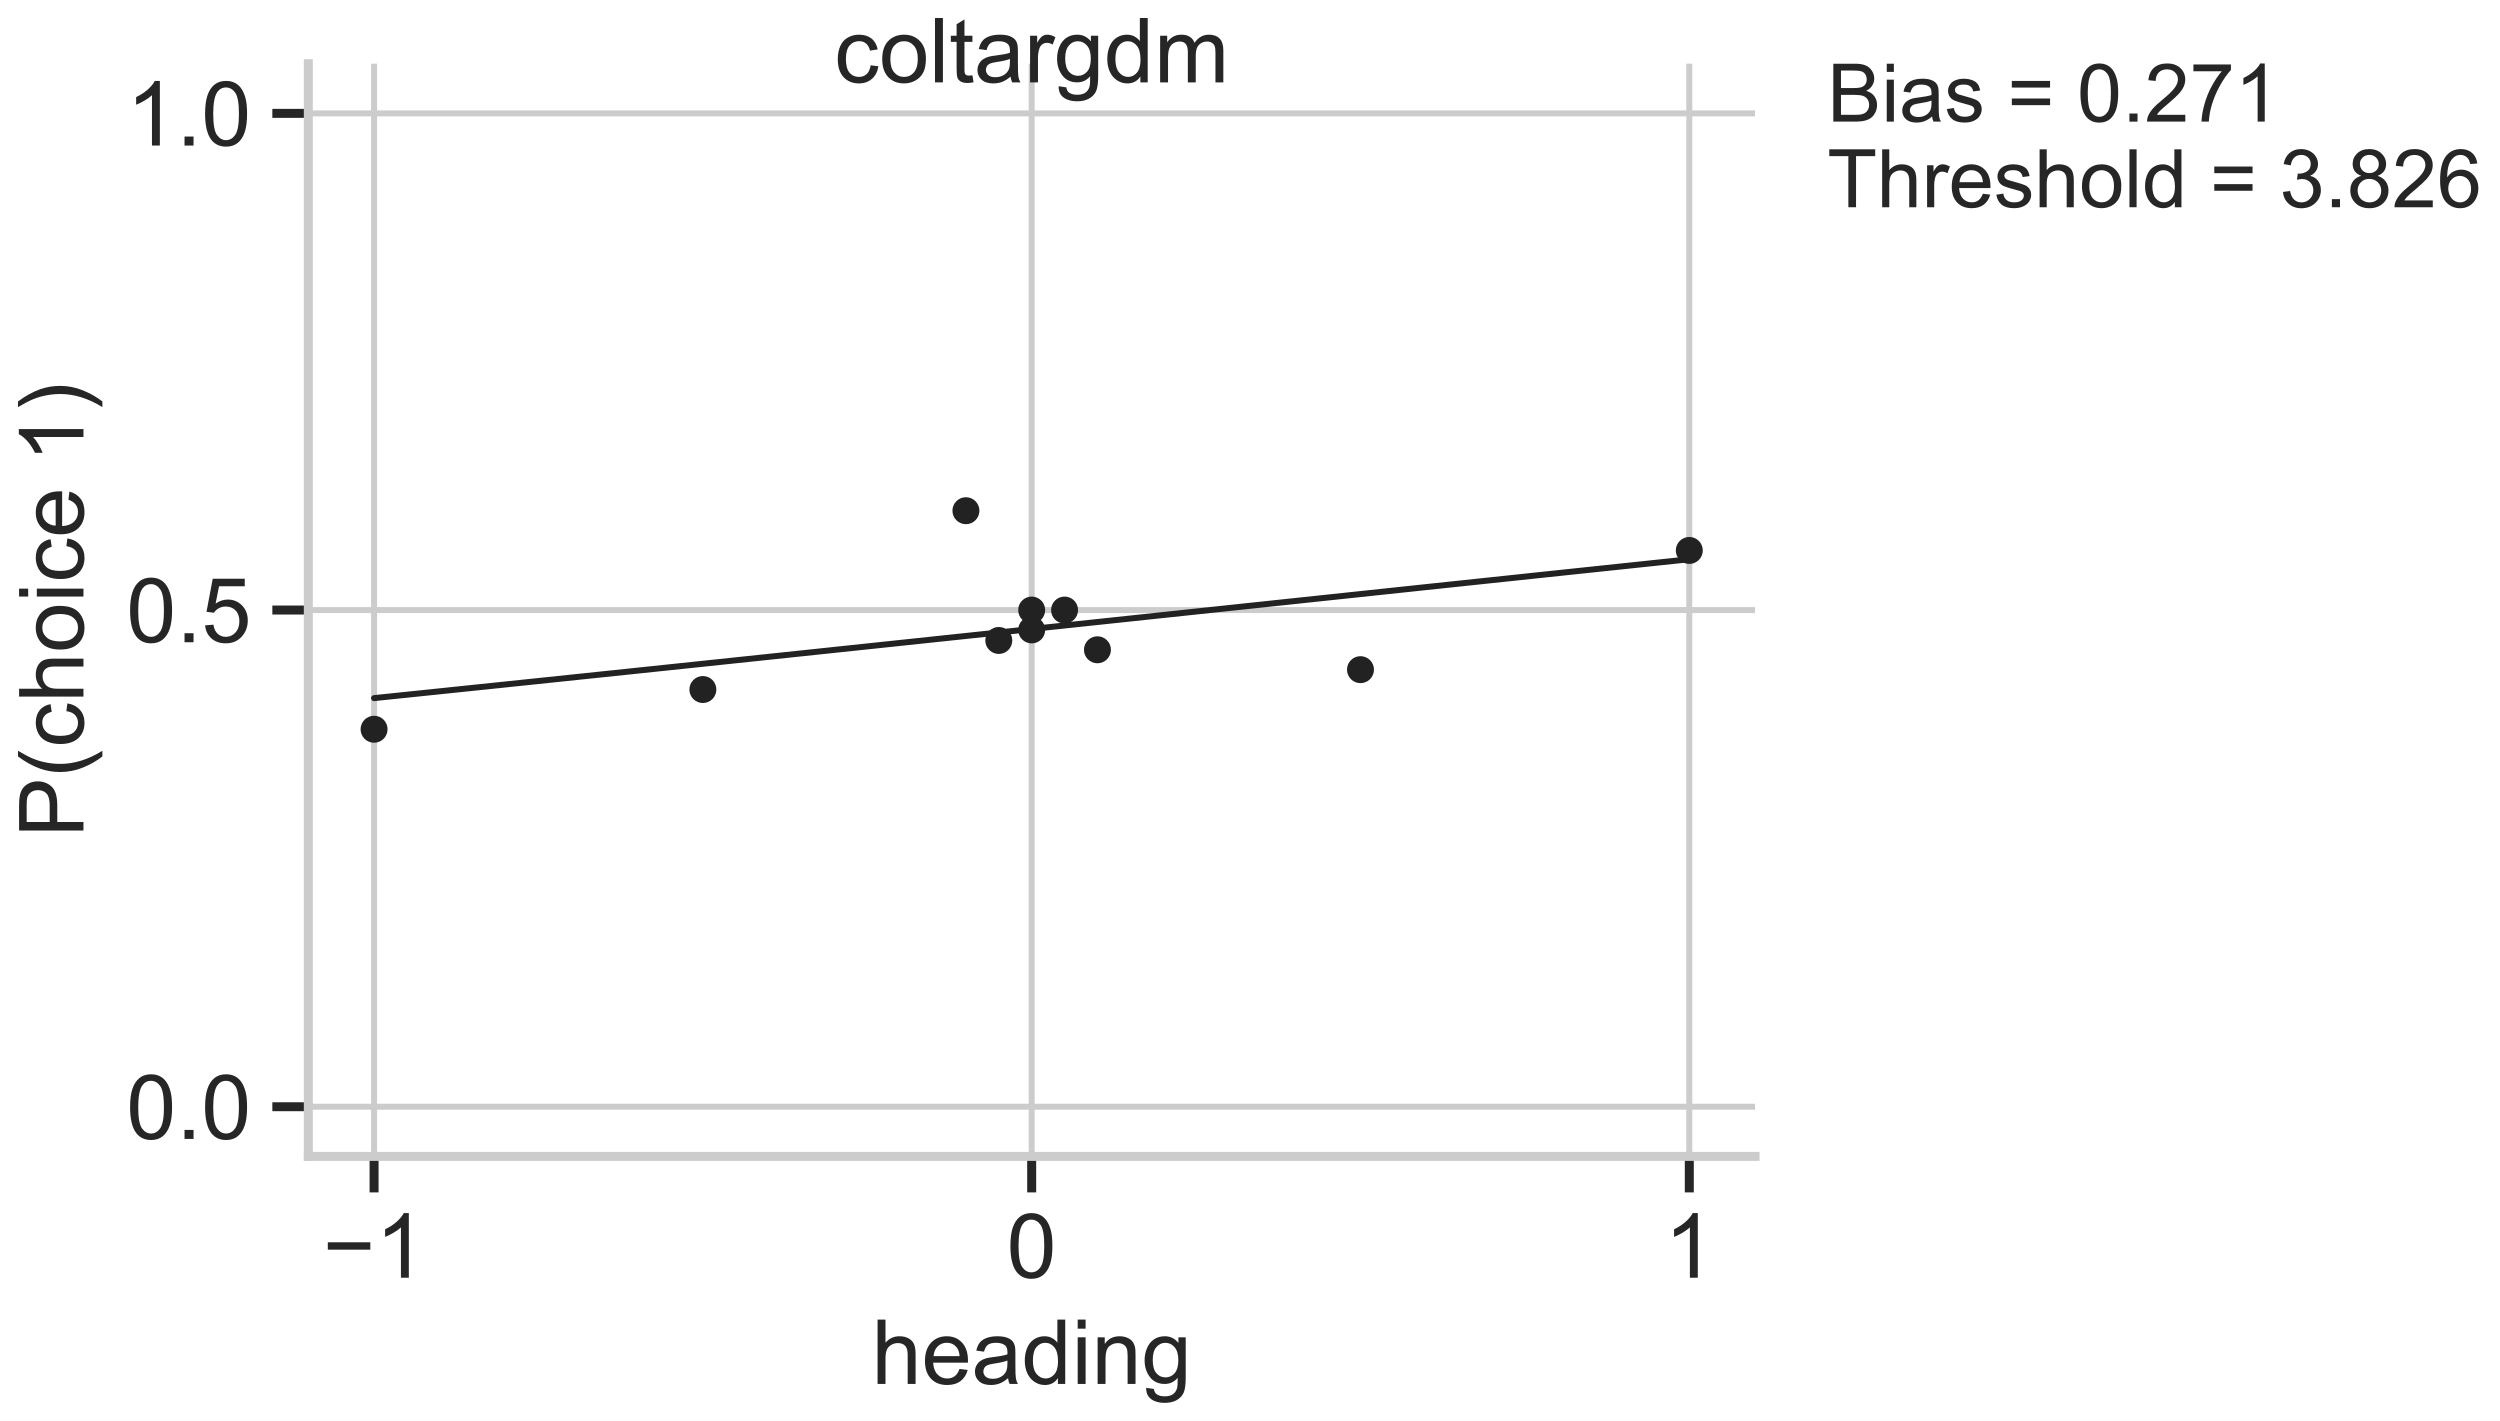
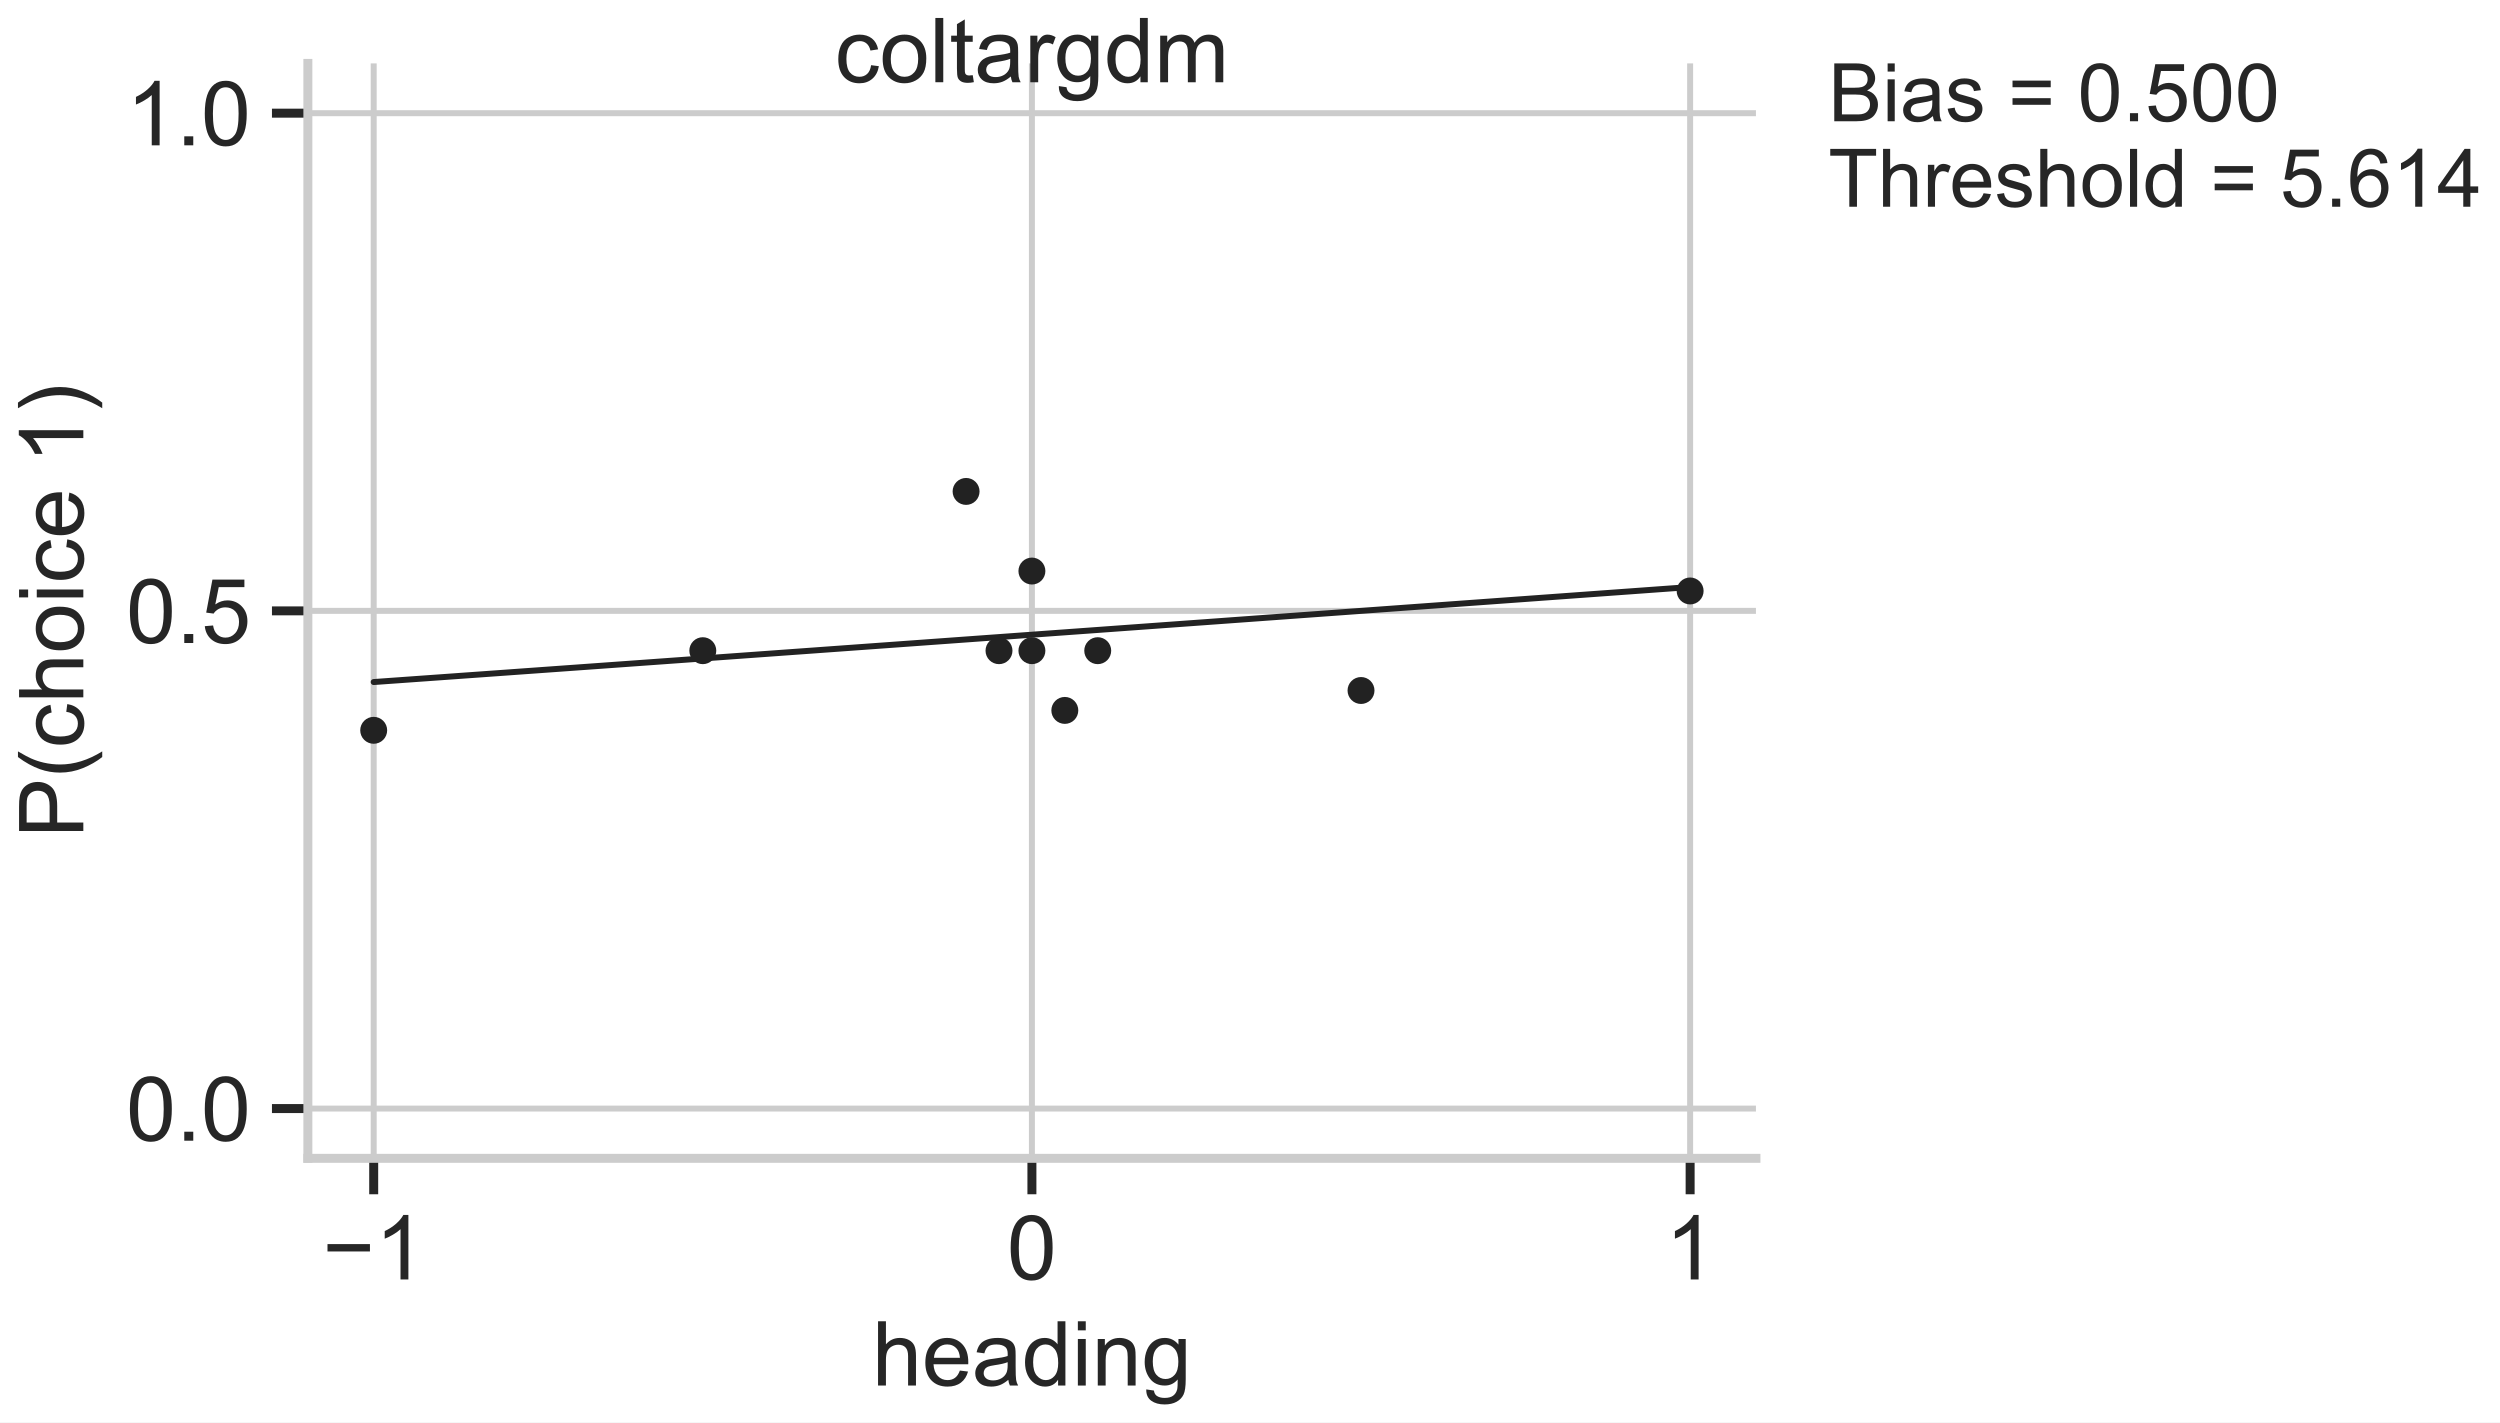
- <svg xmlns="http://www.w3.org/2000/svg" xmlns:xlink="http://www.w3.org/1999/xlink" width="417pt" height="237pt" viewBox="0 0 417 237" version="1.1">
+ <svg xmlns="http://www.w3.org/2000/svg" xmlns:xlink="http://www.w3.org/1999/xlink" width="417.6pt" height="237.6pt" viewBox="0 0 417.6 237.6" version="1.1">
  <defs>
    <style type="text/css">*{stroke-linejoin: round; stroke-linecap: butt}</style>
  </defs>
  <g id="figure_1">
    <g id="patch_1">
-       <path d="M 0 237  L 417 237  L 417 0  L 0 0  z " style="fill: #ffffff" />
+       <path d="M 0 237.6  L 417.6 237.6  L 417.6 0  L 0 0  z " style="fill: #ffffff" />
    </g>
    <g id="axes_1">
      <g id="patch_2">
-         <path d="M 51.427 192.888  L 292.742 192.888  L 292.742 10.625  L 51.427 10.625  L 51.427 192.888  z " style="fill: none" />
+         <path d="M 51.427 193.488  L 293.314 193.488  L 293.314 10.592  L 51.427 10.592  L 51.427 193.488  z " style="fill: none" />
      </g>
      <g id="matplotlib.axis_1">
        <g id="xtick_1">
          <g id="line2d_1">
-             <path d="M 62.396 192.888  L 62.396 10.625  " clip-path="url(#p20f3e0271b)" style="fill: none; stroke: #cccccc; stroke-linecap: round" />
+             <path d="M 62.422 193.488  L 62.422 10.592  " clip-path="url(#p3dbcf2d179)" style="fill: none; stroke: #cccccc; stroke-linecap: round" />
          </g>
          <g id="line2d_2">
            <defs>
-               <path id="m87d5131075" d="M 0 0  L 0 6  " style="stroke: #262626; stroke-width: 1.5" />
-             </defs>
-             <g>
-               <use xlink:href="#m87d5131075" x="62.396" y="192.888" style="fill: #262626; stroke: #262626; stroke-width: 1.5" />
+               <path id="m96522aaa3b" d="M 0 0  L 0 6  " style="stroke: #262626; stroke-width: 1.5" />
+             </defs>
+             <g>
+               <use xlink:href="#m96522aaa3b" x="62.422" y="193.488" style="fill: #262626; stroke: #262626; stroke-width: 1.5" />
            </g>
          </g>
          <g id="text_1">
-             <g style="fill: #262626" transform="translate(53.84452 213.1248) scale(0.15 -0.15)">
+             <g style="fill: #262626" transform="translate(53.87049 213.7248) scale(0.15 -0.15)">
              <defs>
                <path id="ArialMT-2212" d="M 3381 1997  L 356 1997  L 356 2522  L 3381 2522  L 3381 1997  z " transform="scale(0.015625)" />
                <path id="ArialMT-31" d="M 2384 0  L 1822 0  L 1822 3584  Q 1619 3391 1289 3197  Q 959 3003 697 2906  L 697 3450  Q 1169 3672 1522 3987  Q 1875 4303 2022 4600  L 2384 4600  L 2384 0  z " transform="scale(0.015625)" />
              </defs>
              <use xlink:href="#ArialMT-2212" />
              <use xlink:href="#ArialMT-31" x="58.398" />
            </g>
          </g>
        </g>
        <g id="xtick_2">
          <g id="line2d_3">
-             <path d="M 172.085 192.888  L 172.085 10.625  " clip-path="url(#p20f3e0271b)" style="fill: none; stroke: #cccccc; stroke-linecap: round" />
+             <path d="M 172.37 193.488  L 172.37 10.592  " clip-path="url(#p3dbcf2d179)" style="fill: none; stroke: #cccccc; stroke-linecap: round" />
          </g>
          <g id="line2d_4">
            <g>
-               <use xlink:href="#m87d5131075" x="172.085" y="192.888" style="fill: #262626; stroke: #262626; stroke-width: 1.5" />
+               <use xlink:href="#m96522aaa3b" x="172.37" y="193.488" style="fill: #262626; stroke: #262626; stroke-width: 1.5" />
            </g>
          </g>
          <g id="text_2">
-             <g style="fill: #262626" transform="translate(167.9139 213.1248) scale(0.15 -0.15)">
+             <g style="fill: #262626" transform="translate(168.1996 213.7248) scale(0.15 -0.15)">
              <defs>
                <path id="ArialMT-30" d="M 266 2259  Q 266 3072 433 3567  Q 600 4063 929 4331  Q 1259 4600 1759 4600  Q 2128 4600 2406 4451  Q 2684 4303 2865 4023  Q 3047 3744 3150 3342  Q 3253 2941 3253 2259  Q 3253 1453 3087 958  Q 2922 463 2592 192  Q 2263 -78 1759 -78  Q 1097 -78 719 397  Q 266 969 266 2259  z M 844 2259  Q 844 1131 1108 757  Q 1372 384 1759 384  Q 2147 384 2411 759  Q 2675 1134 2675 2259  Q 2675 3391 2411 3762  Q 2147 4134 1753 4134  Q 1366 4134 1134 3806  Q 844 3388 844 2259  z " transform="scale(0.015625)" />
              </defs>
              <use xlink:href="#ArialMT-30" />
            </g>
          </g>
        </g>
        <g id="xtick_3">
          <g id="line2d_5">
-             <path d="M 281.774 192.888  L 281.774 10.625  " clip-path="url(#p20f3e0271b)" style="fill: none; stroke: #cccccc; stroke-linecap: round" />
+             <path d="M 282.319 193.488  L 282.319 10.592  " clip-path="url(#p3dbcf2d179)" style="fill: none; stroke: #cccccc; stroke-linecap: round" />
          </g>
          <g id="line2d_6">
            <g>
-               <use xlink:href="#m87d5131075" x="281.774" y="192.888" style="fill: #262626; stroke: #262626; stroke-width: 1.5" />
+               <use xlink:href="#m96522aaa3b" x="282.319" y="193.488" style="fill: #262626; stroke: #262626; stroke-width: 1.5" />
            </g>
          </g>
          <g id="text_3">
-             <g style="fill: #262626" transform="translate(277.6028 213.1248) scale(0.15 -0.15)">
+             <g style="fill: #262626" transform="translate(278.1482 213.7248) scale(0.15 -0.15)">
              <use xlink:href="#ArialMT-31" />
            </g>
          </g>
        </g>
        <g id="text_4">
-           <g style="fill: #262626" transform="translate(145.394 230.8427) scale(0.15 -0.15)">
+           <g style="fill: #262626" transform="translate(145.6797 231.4427) scale(0.15 -0.15)">
            <defs>
              <path id="ArialMT-68" d="M 422 0  L 422 4581  L 984 4581  L 984 2938  Q 1378 3394 1978 3394  Q 2347 3394 2619 3248  Q 2891 3103 3008 2847  Q 3125 2591 3125 2103  L 3125 0  L 2563 0  L 2563 2103  Q 2563 2525 2380 2717  Q 2197 2909 1863 2909  Q 1613 2909 1392 2779  Q 1172 2650 1078 2428  Q 984 2206 984 1816  L 984 0  L 422 0  z " transform="scale(0.015625)" />
              <path id="ArialMT-65" d="M 2694 1069  L 3275 997  Q 3138 488 2766 206  Q 2394 -75 1816 -75  Q 1088 -75 661 373  Q 234 822 234 1631  Q 234 2469 665 2931  Q 1097 3394 1784 3394  Q 2450 3394 2872 2941  Q 3294 2488 3294 1666  Q 3294 1616 3291 1516  L 816 1516  Q 847 969 1125 678  Q 1403 388 1819 388  Q 2128 388 2347 550  Q 2566 713 2694 1069  z M 847 1978  L 2700 1978  Q 2663 2397 2488 2606  Q 2219 2931 1791 2931  Q 1403 2931 1139 2672  Q 875 2413 847 1978  z " transform="scale(0.015625)" />
              <path id="ArialMT-61" d="M 2588 409  Q 2275 144 1986 34  Q 1697 -75 1366 -75  Q 819 -75 525 192  Q 231 459 231 875  Q 231 1119 342 1320  Q 453 1522 633 1644  Q 813 1766 1038 1828  Q 1203 1872 1538 1913  Q 2219 1994 2541 2106  Q 2544 2222 2544 2253  Q 2544 2597 2384 2738  Q 2169 2928 1744 2928  Q 1347 2928 1158 2789  Q 969 2650 878 2297  L 328 2372  Q 403 2725 575 2942  Q 747 3159 1072 3276  Q 1397 3394 1825 3394  Q 2250 3394 2515 3294  Q 2781 3194 2906 3042  Q 3031 2891 3081 2659  Q 3109 2516 3109 2141  L 3109 1391  Q 3109 606 3145 398  Q 3181 191 3288 0  L 2700 0  Q 2613 175 2588 409  z M 2541 1666  Q 2234 1541 1622 1453  Q 1275 1403 1131 1340  Q 988 1278 909 1158  Q 831 1038 831 891  Q 831 666 1001 516  Q 1172 366 1500 366  Q 1825 366 2078 508  Q 2331 650 2450 897  Q 2541 1088 2541 1459  L 2541 1666  z " transform="scale(0.015625)" />
              <path id="ArialMT-64" d="M 2575 0  L 2575 419  Q 2259 -75 1647 -75  Q 1250 -75 917 144  Q 584 363 401 755  Q 219 1147 219 1656  Q 219 2153 384 2558  Q 550 2963 881 3178  Q 1213 3394 1622 3394  Q 1922 3394 2156 3267  Q 2391 3141 2538 2938  L 2538 4581  L 3097 4581  L 3097 0  L 2575 0  z M 797 1656  Q 797 1019 1065 703  Q 1334 388 1700 388  Q 2069 388 2326 689  Q 2584 991 2584 1609  Q 2584 2291 2321 2609  Q 2059 2928 1675 2928  Q 1300 2928 1048 2622  Q 797 2316 797 1656  z " transform="scale(0.015625)" />
              <path id="ArialMT-69" d="M 425 3934  L 425 4581  L 988 4581  L 988 3934  L 425 3934  z M 425 0  L 425 3319  L 988 3319  L 988 0  L 425 0  z " transform="scale(0.015625)" />
              <path id="ArialMT-6e" d="M 422 0  L 422 3319  L 928 3319  L 928 2847  Q 1294 3394 1984 3394  Q 2284 3394 2536 3286  Q 2788 3178 2913 3003  Q 3038 2828 3088 2588  Q 3119 2431 3119 2041  L 3119 0  L 2556 0  L 2556 2019  Q 2556 2363 2490 2533  Q 2425 2703 2258 2804  Q 2091 2906 1866 2906  Q 1506 2906 1245 2678  Q 984 2450 984 1813  L 984 0  L 422 0  z " transform="scale(0.015625)" />
              <path id="ArialMT-67" d="M 319 -275  L 866 -356  Q 900 -609 1056 -725  Q 1266 -881 1628 -881  Q 2019 -881 2231 -725  Q 2444 -569 2519 -288  Q 2563 -116 2559 434  Q 2191 0 1641 0  Q 956 0 581 494  Q 206 988 206 1678  Q 206 2153 378 2554  Q 550 2956 876 3175  Q 1203 3394 1644 3394  Q 2231 3394 2613 2919  L 2613 3319  L 3131 3319  L 3131 450  Q 3131 -325 2973 -648  Q 2816 -972 2473 -1159  Q 2131 -1347 1631 -1347  Q 1038 -1347 672 -1080  Q 306 -813 319 -275  z M 784 1719  Q 784 1066 1043 766  Q 1303 466 1694 466  Q 2081 466 2343 764  Q 2606 1063 2606 1700  Q 2606 2309 2336 2618  Q 2066 2928 1684 2928  Q 1309 2928 1046 2623  Q 784 2319 784 1719  z " transform="scale(0.015625)" />
            </defs>
            <use xlink:href="#ArialMT-68" />
            <use xlink:href="#ArialMT-65" x="55.615" />
            <use xlink:href="#ArialMT-61" x="111.23" />
            <use xlink:href="#ArialMT-64" x="166.846" />
            <use xlink:href="#ArialMT-69" x="222.461" />
            <use xlink:href="#ArialMT-6e" x="244.678" />
            <use xlink:href="#ArialMT-67" x="300.293" />
          </g>
        </g>
      </g>
      <g id="matplotlib.axis_2">
        <g id="ytick_1">
          <g id="line2d_7">
-             <path d="M 51.427 184.603  L 292.742 184.603  " clip-path="url(#p20f3e0271b)" style="fill: none; stroke: #cccccc; stroke-linecap: round" />
+             <path d="M 51.427 185.175  L 293.314 185.175  " clip-path="url(#p3dbcf2d179)" style="fill: none; stroke: #cccccc; stroke-linecap: round" />
          </g>
          <g id="line2d_8">
            <defs>
-               <path id="m998166e30d" d="M 0 0  L -6 0  " style="stroke: #262626; stroke-width: 1.5" />
-             </defs>
-             <g>
-               <use xlink:href="#m998166e30d" x="51.427" y="184.603" style="fill: #262626; stroke: #262626; stroke-width: 1.5" />
+               <path id="m0ba47a582e" d="M 0 0  L -6 0  " style="stroke: #262626; stroke-width: 1.5" />
+             </defs>
+             <g>
+               <use xlink:href="#m0ba47a582e" x="51.427" y="185.175" style="fill: #262626; stroke: #262626; stroke-width: 1.5" />
            </g>
          </g>
          <g id="text_5">
-             <g style="fill: #262626" transform="translate(21.0768 189.9717) scale(0.15 -0.15)">
+             <g style="fill: #262626" transform="translate(21.0768 190.5429) scale(0.15 -0.15)">
              <defs>
                <path id="ArialMT-2e" d="M 581 0  L 581 641  L 1222 641  L 1222 0  L 581 0  z " transform="scale(0.015625)" />
              </defs>
              <use xlink:href="#ArialMT-30" />
              <use xlink:href="#ArialMT-2e" x="55.615" />
              <use xlink:href="#ArialMT-30" x="83.398" />
            </g>
          </g>
        </g>
        <g id="ytick_2">
          <g id="line2d_9">
-             <path d="M 51.427 101.757  L 292.742 101.757  " clip-path="url(#p20f3e0271b)" style="fill: none; stroke: #cccccc; stroke-linecap: round" />
+             <path d="M 51.427 102.04  L 293.314 102.04  " clip-path="url(#p3dbcf2d179)" style="fill: none; stroke: #cccccc; stroke-linecap: round" />
          </g>
          <g id="line2d_10">
            <g>
-               <use xlink:href="#m998166e30d" x="51.427" y="101.757" style="fill: #262626; stroke: #262626; stroke-width: 1.5" />
+               <use xlink:href="#m0ba47a582e" x="51.427" y="102.04" style="fill: #262626; stroke: #262626; stroke-width: 1.5" />
            </g>
          </g>
          <g id="text_6">
-             <g style="fill: #262626" transform="translate(21.0768 107.1251) scale(0.15 -0.15)">
+             <g style="fill: #262626" transform="translate(21.0768 107.4082) scale(0.15 -0.15)">
              <defs>
                <path id="ArialMT-35" d="M 266 1200  L 856 1250  Q 922 819 1161 601  Q 1400 384 1738 384  Q 2144 384 2425 690  Q 2706 997 2706 1503  Q 2706 1984 2436 2262  Q 2166 2541 1728 2541  Q 1456 2541 1237 2417  Q 1019 2294 894 2097  L 366 2166  L 809 4519  L 3088 4519  L 3088 3981  L 1259 3981  L 1013 2750  Q 1425 3038 1878 3038  Q 2478 3038 2890 2622  Q 3303 2206 3303 1553  Q 3303 931 2941 478  Q 2500 -78 1738 -78  Q 1113 -78 717 272  Q 322 622 266 1200  z " transform="scale(0.015625)" />
              </defs>
              <use xlink:href="#ArialMT-30" />
              <use xlink:href="#ArialMT-2e" x="55.615" />
              <use xlink:href="#ArialMT-35" x="83.398" />
            </g>
          </g>
        </g>
        <g id="ytick_3">
          <g id="line2d_11">
-             <path d="M 51.427 18.91  L 292.742 18.91  " clip-path="url(#p20f3e0271b)" style="fill: none; stroke: #cccccc; stroke-linecap: round" />
+             <path d="M 51.427 18.905  L 293.314 18.905  " clip-path="url(#p3dbcf2d179)" style="fill: none; stroke: #cccccc; stroke-linecap: round" />
          </g>
          <g id="line2d_12">
            <g>
-               <use xlink:href="#m998166e30d" x="51.427" y="18.91" style="fill: #262626; stroke: #262626; stroke-width: 1.5" />
+               <use xlink:href="#m0ba47a582e" x="51.427" y="18.905" style="fill: #262626; stroke: #262626; stroke-width: 1.5" />
            </g>
          </g>
          <g id="text_7">
-             <g style="fill: #262626" transform="translate(21.0768 24.2785) scale(0.15 -0.15)">
+             <g style="fill: #262626" transform="translate(21.0768 24.2735) scale(0.15 -0.15)">
              <use xlink:href="#ArialMT-31" />
              <use xlink:href="#ArialMT-2e" x="55.615" />
              <use xlink:href="#ArialMT-30" x="83.398" />
            </g>
          </g>
        </g>
        <g id="text_8">
-           <g style="fill: #262626" transform="translate(13.91977 139.6868) rotate(-90) scale(0.15 -0.15)">
+           <g style="fill: #262626" transform="translate(13.91977 139.9699) rotate(-90) scale(0.15 -0.15)">
            <defs>
              <path id="ArialMT-50" d="M 494 0  L 494 4581  L 2222 4581  Q 2678 4581 2919 4538  Q 3256 4481 3484 4323  Q 3713 4166 3852 3881  Q 3991 3597 3991 3256  Q 3991 2672 3619 2267  Q 3247 1863 2275 1863  L 1100 1863  L 1100 0  L 494 0  z M 1100 2403  L 2284 2403  Q 2872 2403 3119 2622  Q 3366 2841 3366 3238  Q 3366 3525 3220 3729  Q 3075 3934 2838 4000  Q 2684 4041 2272 4041  L 1100 4041  L 1100 2403  z " transform="scale(0.015625)" />
              <path id="ArialMT-28" d="M 1497 -1347  Q 1031 -759 709 28  Q 388 816 388 1659  Q 388 2403 628 3084  Q 909 3875 1497 4659  L 1900 4659  Q 1522 4009 1400 3731  Q 1209 3300 1100 2831  Q 966 2247 966 1656  Q 966 153 1900 -1347  L 1497 -1347  z " transform="scale(0.015625)" />
              <path id="ArialMT-63" d="M 2588 1216  L 3141 1144  Q 3050 572 2676 248  Q 2303 -75 1759 -75  Q 1078 -75 664 370  Q 250 816 250 1647  Q 250 2184 428 2587  Q 606 2991 970 3192  Q 1334 3394 1763 3394  Q 2303 3394 2647 3120  Q 2991 2847 3088 2344  L 2541 2259  Q 2463 2594 2264 2762  Q 2066 2931 1784 2931  Q 1359 2931 1093 2626  Q 828 2322 828 1663  Q 828 994 1084 691  Q 1341 388 1753 388  Q 2084 388 2306 591  Q 2528 794 2588 1216  z " transform="scale(0.015625)" />
              <path id="ArialMT-6f" d="M 213 1659  Q 213 2581 725 3025  Q 1153 3394 1769 3394  Q 2453 3394 2887 2945  Q 3322 2497 3322 1706  Q 3322 1066 3130 698  Q 2938 331 2570 128  Q 2203 -75 1769 -75  Q 1072 -75 642 372  Q 213 819 213 1659  z M 791 1659  Q 791 1022 1069 705  Q 1347 388 1769 388  Q 2188 388 2466 706  Q 2744 1025 2744 1678  Q 2744 2294 2464 2611  Q 2184 2928 1769 2928  Q 1347 2928 1069 2612  Q 791 2297 791 1659  z " transform="scale(0.015625)" />
              <path id="ArialMT-20" transform="scale(0.015625)" />
              <path id="ArialMT-29" d="M 791 -1347  L 388 -1347  Q 1322 153 1322 1656  Q 1322 2244 1188 2822  Q 1081 3291 891 3722  Q 769 4003 388 4659  L 791 4659  Q 1378 3875 1659 3084  Q 1900 2403 1900 1659  Q 1900 816 1576 28  Q 1253 -759 791 -1347  z " transform="scale(0.015625)" />
            </defs>
            <use xlink:href="#ArialMT-50" />
            <use xlink:href="#ArialMT-28" x="66.699" />
            <use xlink:href="#ArialMT-63" x="100" />
            <use xlink:href="#ArialMT-68" x="150" />
            <use xlink:href="#ArialMT-6f" x="205.615" />
            <use xlink:href="#ArialMT-69" x="261.23" />
            <use xlink:href="#ArialMT-63" x="283.447" />
            <use xlink:href="#ArialMT-65" x="333.447" />
            <use xlink:href="#ArialMT-20" x="389.062" />
            <use xlink:href="#ArialMT-31" x="416.846" />
            <use xlink:href="#ArialMT-29" x="472.461" />
          </g>
        </g>
      </g>
      <g id="line2d_13">
        <defs>
-           <path id="m2d8ed6cbc7" d="M 0 1.75  C 0.464 1.75 0.909 1.566 1.237 1.237  C 1.566 0.909 1.75 0.464 1.75 0  C 1.75 -0.464 1.566 -0.909 1.237 -1.237  C 0.909 -1.566 0.464 -1.75 0 -1.75  C -0.464 -1.75 -0.909 -1.566 -1.237 -1.237  C -1.566 -0.909 -1.75 -0.464 -1.75 0  C -1.75 0.464 -1.566 0.909 -1.237 1.237  C -0.909 1.566 -0.464 1.75 0 1.75  z " style="stroke: #222222" />
+           <path id="m3a220d0f90" d="M 0 1.75  C 0.464 1.75 0.909 1.566 1.237 1.237  C 1.566 0.909 1.75 0.464 1.75 0  C 1.75 -0.464 1.566 -0.909 1.237 -1.237  C 0.909 -1.566 0.464 -1.75 0 -1.75  C -0.464 -1.75 -0.909 -1.566 -1.237 -1.237  C -1.566 -0.909 -1.75 -0.464 -1.75 0  C -1.75 0.464 -1.566 0.909 -1.237 1.237  C -0.909 1.566 -0.464 1.75 0 1.75  z " style="stroke: #222222" />
        </defs>
-         <g clip-path="url(#p20f3e0271b)">
-           <use xlink:href="#m2d8ed6cbc7" x="62.396" y="121.64" style="fill: #222222; stroke: #222222" />
-           <use xlink:href="#m2d8ed6cbc7" x="281.774" y="91.815" style="fill: #222222; stroke: #222222" />
-           <use xlink:href="#m2d8ed6cbc7" x="117.24" y="115.012" style="fill: #222222; stroke: #222222" />
-           <use xlink:href="#m2d8ed6cbc7" x="226.929" y="111.698" style="fill: #222222; stroke: #222222" />
-           <use xlink:href="#m2d8ed6cbc7" x="161.116" y="85.187" style="fill: #222222; stroke: #222222" />
-           <use xlink:href="#m2d8ed6cbc7" x="183.053" y="108.384" style="fill: #222222; stroke: #222222" />
-           <use xlink:href="#m2d8ed6cbc7" x="166.6" y="106.829" style="fill: #222222; stroke: #222222" />
-           <use xlink:href="#m2d8ed6cbc7" x="177.569" y="101.757" style="fill: #222222; stroke: #222222" />
-           <use xlink:href="#m2d8ed6cbc7" x="172.085" y="101.757" style="fill: #222222; stroke: #222222" />
-           <use xlink:href="#m2d8ed6cbc7" x="172.085" y="105.071" style="fill: #222222; stroke: #222222" />
+         <g clip-path="url(#p3dbcf2d179)">
+           <use xlink:href="#m3a220d0f90" x="62.422" y="121.992" style="fill: #222222; stroke: #222222" />
+           <use xlink:href="#m3a220d0f90" x="282.319" y="98.714" style="fill: #222222; stroke: #222222" />
+           <use xlink:href="#m3a220d0f90" x="117.396" y="108.691" style="fill: #222222; stroke: #222222" />
+           <use xlink:href="#m3a220d0f90" x="227.345" y="115.341" style="fill: #222222; stroke: #222222" />
+           <use xlink:href="#m3a220d0f90" x="161.375" y="82.088" style="fill: #222222; stroke: #222222" />
+           <use xlink:href="#m3a220d0f90" x="183.365" y="108.691" style="fill: #222222; stroke: #222222" />
+           <use xlink:href="#m3a220d0f90" x="166.873" y="108.691" style="fill: #222222; stroke: #222222" />
+           <use xlink:href="#m3a220d0f90" x="177.868" y="118.667" style="fill: #222222; stroke: #222222" />
+           <use xlink:href="#m3a220d0f90" x="172.37" y="108.691" style="fill: #222222; stroke: #222222" />
+           <use xlink:href="#m3a220d0f90" x="172.37" y="95.389" style="fill: #222222; stroke: #222222" />
        </g>
      </g>
      <g id="line2d_14">
-         <path d="M 62.396 116.447  L 64.612 116.217  L 66.828 115.988  L 69.044 115.758  L 71.259 115.527  L 73.475 115.297  L 75.691 115.066  L 77.907 114.836  L 80.123 114.605  L 82.339 114.374  L 84.555 114.143  L 86.771 113.911  L 88.987 113.68  L 91.203 113.448  L 93.419 113.216  L 95.635 112.984  L 97.851 112.752  L 100.067 112.52  L 102.283 112.288  L 104.499 112.055  L 106.714 111.822  L 108.93 111.59  L 111.146 111.357  L 113.362 111.124  L 115.578 110.891  L 117.794 110.657  L 120.01 110.424  L 122.226 110.191  L 124.442 109.957  L 126.658 109.723  L 128.874 109.49  L 131.09 109.256  L 133.306 109.022  L 135.522 108.788  L 137.738 108.554  L 139.954 108.319  L 142.169 108.085  L 144.385 107.851  L 146.601 107.616  L 148.817 107.382  L 151.033 107.147  L 153.249 106.912  L 155.465 106.678  L 157.681 106.443  L 159.897 106.208  L 162.113 105.973  L 164.329 105.738  L 166.545 105.503  L 168.761 105.268  L 170.977 105.033  L 173.193 104.798  L 175.409 104.563  L 177.624 104.327  L 179.84 104.092  L 182.056 103.857  L 184.272 103.621  L 186.488 103.386  L 188.704 103.151  L 190.92 102.915  L 193.136 102.68  L 195.352 102.445  L 197.568 102.209  L 199.784 101.974  L 202 101.738  L 204.216 101.503  L 206.432 101.267  L 208.648 101.032  L 210.864 100.797  L 213.079 100.561  L 215.295 100.326  L 217.511 100.09  L 219.727 99.855  L 221.943 99.62  L 224.159 99.384  L 226.375 99.149  L 228.591 98.914  L 230.807 98.679  L 233.023 98.444  L 235.239 98.209  L 237.455 97.973  L 239.671 97.738  L 241.887 97.503  L 244.103 97.269  L 246.319 97.034  L 248.534 96.799  L 250.75 96.564  L 252.966 96.33  L 255.182 96.095  L 257.398 95.86  L 259.614 95.626  L 261.83 95.392  L 264.046 95.157  L 266.262 94.923  L 268.478 94.689  L 270.694 94.455  L 272.91 94.221  L 275.126 93.987  L 277.342 93.753  L 279.558 93.52  L 281.774 93.286  " clip-path="url(#p20f3e0271b)" style="fill: none; stroke: #222222; stroke-linecap: round" />
+         <path d="M 62.422 113.929  L 64.643 113.77  L 66.864 113.612  L 69.085 113.453  L 71.306 113.295  L 73.528 113.136  L 75.749 112.977  L 77.97 112.818  L 80.191 112.66  L 82.412 112.501  L 84.634 112.342  L 86.855 112.182  L 89.076 112.023  L 91.297 111.864  L 93.518 111.705  L 95.739 111.546  L 97.961 111.386  L 100.182 111.227  L 102.403 111.067  L 104.624 110.908  L 106.845 110.748  L 109.067 110.589  L 111.288 110.429  L 113.509 110.269  L 115.73 110.109  L 117.951 109.95  L 120.172 109.79  L 122.394 109.63  L 124.615 109.47  L 126.836 109.31  L 129.057 109.15  L 131.278 108.99  L 133.5 108.83  L 135.721 108.67  L 137.942 108.509  L 140.163 108.349  L 142.384 108.189  L 144.605 108.028  L 146.827 107.868  L 149.048 107.708  L 151.269 107.547  L 153.49 107.387  L 155.711 107.226  L 157.933 107.066  L 160.154 106.905  L 162.375 106.745  L 164.596 106.584  L 166.817 106.424  L 169.039 106.263  L 171.26 106.102  L 173.481 105.942  L 175.702 105.781  L 177.923 105.62  L 180.144 105.459  L 182.366 105.299  L 184.587 105.138  L 186.808 104.977  L 189.029 104.816  L 191.25 104.655  L 193.472 104.494  L 195.693 104.333  L 197.914 104.173  L 200.135 104.012  L 202.356 103.851  L 204.577 103.69  L 206.799 103.529  L 209.02 103.368  L 211.241 103.207  L 213.462 103.046  L 215.683 102.885  L 217.905 102.724  L 220.126 102.563  L 222.347 102.402  L 224.568 102.241  L 226.789 102.08  L 229.01 101.919  L 231.232 101.758  L 233.453 101.597  L 235.674 101.436  L 237.895 101.275  L 240.116 101.114  L 242.338 100.953  L 244.559 100.792  L 246.78 100.631  L 249.001 100.47  L 251.222 100.309  L 253.444 100.149  L 255.665 99.988  L 257.886 99.827  L 260.107 99.666  L 262.328 99.505  L 264.549 99.344  L 266.771 99.183  L 268.992 99.022  L 271.213 98.862  L 273.434 98.701  L 275.655 98.54  L 277.877 98.379  L 280.098 98.219  L 282.319 98.058  " clip-path="url(#p3dbcf2d179)" style="fill: none; stroke: #222222; stroke-linecap: round" />
      </g>
      <g id="patch_3">
-         <path d="M 51.427 192.888  L 51.427 10.625  " style="fill: none; stroke: #cccccc; stroke-width: 1.5; stroke-linejoin: miter; stroke-linecap: square" />
+         <path d="M 51.427 193.488  L 51.427 10.592  " style="fill: none; stroke: #cccccc; stroke-width: 1.5; stroke-linejoin: miter; stroke-linecap: square" />
      </g>
      <g id="patch_4">
-         <path d="M 51.427 192.888  L 292.742 192.888  " style="fill: none; stroke: #cccccc; stroke-width: 1.5; stroke-linejoin: miter; stroke-linecap: square" />
+         <path d="M 51.427 193.488  L 293.314 193.488  " style="fill: none; stroke: #cccccc; stroke-width: 1.5; stroke-linejoin: miter; stroke-linecap: square" />
      </g>
      <g id="text_9">
        <g id="patch_5">
-           <path d="M 300.758 41.3  L 418.05 41.3  L 418.05 6.575  L 300.758 6.575  z " style="fill: #ffffff; opacity: 0.7" />
-         </g>
-         <g style="fill: #262626" transform="translate(304.8082 20.28852) scale(0.135 -0.135)">
+           <path d="M 301.358 41.267  L 418.65 41.267  L 418.65 6.542  L 301.358 6.542  z " style="fill: #ffffff; opacity: 0.7" />
+         </g>
+         <g style="fill: #262626" transform="translate(305.4081 20.25472) scale(0.135 -0.135)">
          <defs>
            <path id="ArialMT-42" d="M 469 0  L 469 4581  L 2188 4581  Q 2713 4581 3030 4442  Q 3347 4303 3526 4014  Q 3706 3725 3706 3409  Q 3706 3116 3547 2856  Q 3388 2597 3066 2438  Q 3481 2316 3704 2022  Q 3928 1728 3928 1328  Q 3928 1006 3792 729  Q 3656 453 3456 303  Q 3256 153 2954 76  Q 2653 0 2216 0  L 469 0  z M 1075 2656  L 2066 2656  Q 2469 2656 2644 2709  Q 2875 2778 2992 2937  Q 3109 3097 3109 3338  Q 3109 3566 3000 3739  Q 2891 3913 2687 3977  Q 2484 4041 1991 4041  L 1075 4041  L 1075 2656  z M 1075 541  L 2216 541  Q 2509 541 2628 563  Q 2838 600 2978 687  Q 3119 775 3209 942  Q 3300 1109 3300 1328  Q 3300 1584 3169 1773  Q 3038 1963 2805 2039  Q 2572 2116 2134 2116  L 1075 2116  L 1075 541  z " transform="scale(0.015625)" />
            <path id="ArialMT-73" d="M 197 991  L 753 1078  Q 800 744 1014 566  Q 1228 388 1613 388  Q 2000 388 2187 545  Q 2375 703 2375 916  Q 2375 1106 2209 1216  Q 2094 1291 1634 1406  Q 1016 1563 777 1677  Q 538 1791 414 1992  Q 291 2194 291 2438  Q 291 2659 392 2848  Q 494 3038 669 3163  Q 800 3259 1026 3326  Q 1253 3394 1513 3394  Q 1903 3394 2198 3281  Q 2494 3169 2634 2976  Q 2775 2784 2828 2463  L 2278 2388  Q 2241 2644 2061 2787  Q 1881 2931 1553 2931  Q 1166 2931 1000 2803  Q 834 2675 834 2503  Q 834 2394 903 2306  Q 972 2216 1119 2156  Q 1203 2125 1616 2013  Q 2213 1853 2448 1751  Q 2684 1650 2818 1456  Q 2953 1263 2953 975  Q 2953 694 2789 445  Q 2625 197 2315 61  Q 2006 -75 1616 -75  Q 969 -75 630 194  Q 291 463 197 991  z " transform="scale(0.015625)" />
            <path id="ArialMT-3d" d="M 3381 2694  L 356 2694  L 356 3219  L 3381 3219  L 3381 2694  z M 3381 1303  L 356 1303  L 356 1828  L 3381 1828  L 3381 1303  z " transform="scale(0.015625)" />
-             <path id="ArialMT-32" d="M 3222 541  L 3222 0  L 194 0  Q 188 203 259 391  Q 375 700 629 1000  Q 884 1300 1366 1694  Q 2113 2306 2375 2664  Q 2638 3022 2638 3341  Q 2638 3675 2398 3904  Q 2159 4134 1775 4134  Q 1369 4134 1125 3890  Q 881 3647 878 3216  L 300 3275  Q 359 3922 746 4261  Q 1134 4600 1788 4600  Q 2447 4600 2831 4234  Q 3216 3869 3216 3328  Q 3216 3053 3103 2787  Q 2991 2522 2730 2228  Q 2469 1934 1863 1422  Q 1356 997 1212 845  Q 1069 694 975 541  L 3222 541  z " transform="scale(0.015625)" />
-             <path id="ArialMT-37" d="M 303 3981  L 303 4522  L 3269 4522  L 3269 4084  Q 2831 3619 2401 2847  Q 1972 2075 1738 1259  Q 1569 684 1522 0  L 944 0  Q 953 541 1156 1306  Q 1359 2072 1739 2783  Q 2119 3494 2547 3981  L 303 3981  z " transform="scale(0.015625)" />
          </defs>
          <use xlink:href="#ArialMT-42" />
          <use xlink:href="#ArialMT-69" x="66.699" />
          <use xlink:href="#ArialMT-61" x="88.916" />
          <use xlink:href="#ArialMT-73" x="144.531" />
          <use xlink:href="#ArialMT-20" x="194.531" />
          <use xlink:href="#ArialMT-3d" x="222.314" />
          <use xlink:href="#ArialMT-20" x="280.713" />
          <use xlink:href="#ArialMT-30" x="308.496" />
          <use xlink:href="#ArialMT-2e" x="364.111" />
-           <use xlink:href="#ArialMT-32" x="391.895" />
-           <use xlink:href="#ArialMT-37" x="447.51" />
-           <use xlink:href="#ArialMT-31" x="503.125" />
-         </g>
-         <g style="fill: #262626" transform="translate(304.8082 34.5673) scale(0.135 -0.135)">
+           <use xlink:href="#ArialMT-35" x="391.895" />
+           <use xlink:href="#ArialMT-30" x="447.51" />
+           <use xlink:href="#ArialMT-30" x="503.125" />
+         </g>
+         <g style="fill: #262626" transform="translate(305.4081 34.5335) scale(0.135 -0.135)">
          <defs>
            <path id="ArialMT-54" d="M 1659 0  L 1659 4041  L 150 4041  L 150 4581  L 3781 4581  L 3781 4041  L 2266 4041  L 2266 0  L 1659 0  z " transform="scale(0.015625)" />
            <path id="ArialMT-72" d="M 416 0  L 416 3319  L 922 3319  L 922 2816  Q 1116 3169 1280 3281  Q 1444 3394 1641 3394  Q 1925 3394 2219 3213  L 2025 2691  Q 1819 2813 1613 2813  Q 1428 2813 1281 2702  Q 1134 2591 1072 2394  Q 978 2094 978 1738  L 978 0  L 416 0  z " transform="scale(0.015625)" />
            <path id="ArialMT-6c" d="M 409 0  L 409 4581  L 972 4581  L 972 0  L 409 0  z " transform="scale(0.015625)" />
-             <path id="ArialMT-33" d="M 269 1209  L 831 1284  Q 928 806 1161 595  Q 1394 384 1728 384  Q 2125 384 2398 659  Q 2672 934 2672 1341  Q 2672 1728 2419 1979  Q 2166 2231 1775 2231  Q 1616 2231 1378 2169  L 1441 2663  Q 1497 2656 1531 2656  Q 1891 2656 2178 2843  Q 2466 3031 2466 3422  Q 2466 3731 2256 3934  Q 2047 4138 1716 4138  Q 1388 4138 1169 3931  Q 950 3725 888 3313  L 325 3413  Q 428 3978 793 4289  Q 1159 4600 1703 4600  Q 2078 4600 2393 4439  Q 2709 4278 2876 4000  Q 3044 3722 3044 3409  Q 3044 3113 2884 2869  Q 2725 2625 2413 2481  Q 2819 2388 3044 2092  Q 3269 1797 3269 1353  Q 3269 753 2831 336  Q 2394 -81 1725 -81  Q 1122 -81 723 278  Q 325 638 269 1209  z " transform="scale(0.015625)" />
-             <path id="ArialMT-38" d="M 1131 2484  Q 781 2613 612 2850  Q 444 3088 444 3419  Q 444 3919 803 4259  Q 1163 4600 1759 4600  Q 2359 4600 2725 4251  Q 3091 3903 3091 3403  Q 3091 3084 2923 2848  Q 2756 2613 2416 2484  Q 2838 2347 3058 2040  Q 3278 1734 3278 1309  Q 3278 722 2862 322  Q 2447 -78 1769 -78  Q 1091 -78 675 323  Q 259 725 259 1325  Q 259 1772 486 2073  Q 713 2375 1131 2484  z M 1019 3438  Q 1019 3113 1228 2906  Q 1438 2700 1772 2700  Q 2097 2700 2305 2904  Q 2513 3109 2513 3406  Q 2513 3716 2298 3927  Q 2084 4138 1766 4138  Q 1444 4138 1231 3931  Q 1019 3725 1019 3438  z M 838 1322  Q 838 1081 952 856  Q 1066 631 1291 507  Q 1516 384 1775 384  Q 2178 384 2440 643  Q 2703 903 2703 1303  Q 2703 1709 2433 1975  Q 2163 2241 1756 2241  Q 1359 2241 1098 1978  Q 838 1716 838 1322  z " transform="scale(0.015625)" />
            <path id="ArialMT-36" d="M 3184 3459  L 2625 3416  Q 2550 3747 2413 3897  Q 2184 4138 1850 4138  Q 1581 4138 1378 3988  Q 1113 3794 959 3422  Q 806 3050 800 2363  Q 1003 2672 1297 2822  Q 1591 2972 1913 2972  Q 2475 2972 2870 2558  Q 3266 2144 3266 1488  Q 3266 1056 3080 686  Q 2894 316 2569 119  Q 2244 -78 1831 -78  Q 1128 -78 684 439  Q 241 956 241 2144  Q 241 3472 731 4075  Q 1159 4600 1884 4600  Q 2425 4600 2770 4297  Q 3116 3994 3184 3459  z M 888 1484  Q 888 1194 1011 928  Q 1134 663 1356 523  Q 1578 384 1822 384  Q 2178 384 2434 671  Q 2691 959 2691 1453  Q 2691 1928 2437 2201  Q 2184 2475 1800 2475  Q 1419 2475 1153 2201  Q 888 1928 888 1484  z " transform="scale(0.015625)" />
+             <path id="ArialMT-34" d="M 2069 0  L 2069 1097  L 81 1097  L 81 1613  L 2172 4581  L 2631 4581  L 2631 1613  L 3250 1613  L 3250 1097  L 2631 1097  L 2631 0  L 2069 0  z M 2069 1613  L 2069 3678  L 634 1613  L 2069 1613  z " transform="scale(0.015625)" />
          </defs>
          <use xlink:href="#ArialMT-54" />
          <use xlink:href="#ArialMT-68" x="61.084" />
          <use xlink:href="#ArialMT-72" x="116.699" />
          <use xlink:href="#ArialMT-65" x="150" />
          <use xlink:href="#ArialMT-73" x="205.615" />
          <use xlink:href="#ArialMT-68" x="255.615" />
          <use xlink:href="#ArialMT-6f" x="311.23" />
          <use xlink:href="#ArialMT-6c" x="366.846" />
          <use xlink:href="#ArialMT-64" x="389.062" />
          <use xlink:href="#ArialMT-20" x="444.678" />
          <use xlink:href="#ArialMT-3d" x="472.461" />
          <use xlink:href="#ArialMT-20" x="530.859" />
-           <use xlink:href="#ArialMT-33" x="558.643" />
+           <use xlink:href="#ArialMT-35" x="558.643" />
          <use xlink:href="#ArialMT-2e" x="614.258" />
-           <use xlink:href="#ArialMT-38" x="642.041" />
-           <use xlink:href="#ArialMT-32" x="697.656" />
-           <use xlink:href="#ArialMT-36" x="753.271" />
+           <use xlink:href="#ArialMT-36" x="642.041" />
+           <use xlink:href="#ArialMT-31" x="697.656" />
+           <use xlink:href="#ArialMT-34" x="753.271" />
        </g>
      </g>
      <g id="text_10">
-         <g style="fill: #262626" transform="translate(139.1573 13.7386) scale(0.15 -0.15)">
+         <g style="fill: #262626" transform="translate(139.4429 13.73649) scale(0.15 -0.15)">
          <defs>
            <path id="ArialMT-74" d="M 1650 503  L 1731 6  Q 1494 -44 1306 -44  Q 1000 -44 831 53  Q 663 150 594 308  Q 525 466 525 972  L 525 2881  L 113 2881  L 113 3319  L 525 3319  L 525 4141  L 1084 4478  L 1084 3319  L 1650 3319  L 1650 2881  L 1084 2881  L 1084 941  Q 1084 700 1114 631  Q 1144 563 1211 522  Q 1278 481 1403 481  Q 1497 481 1650 503  z " transform="scale(0.015625)" />
            <path id="ArialMT-6d" d="M 422 0  L 422 3319  L 925 3319  L 925 2853  Q 1081 3097 1340 3245  Q 1600 3394 1931 3394  Q 2300 3394 2536 3241  Q 2772 3088 2869 2813  Q 3263 3394 3894 3394  Q 4388 3394 4653 3120  Q 4919 2847 4919 2278  L 4919 0  L 4359 0  L 4359 2091  Q 4359 2428 4304 2576  Q 4250 2725 4106 2815  Q 3963 2906 3769 2906  Q 3419 2906 3187 2673  Q 2956 2441 2956 1928  L 2956 0  L 2394 0  L 2394 2156  Q 2394 2531 2256 2718  Q 2119 2906 1806 2906  Q 1569 2906 1367 2781  Q 1166 2656 1075 2415  Q 984 2175 984 1722  L 984 0  L 422 0  z " transform="scale(0.015625)" />
          </defs>
          <use xlink:href="#ArialMT-63" />
          <use xlink:href="#ArialMT-6f" x="50" />
          <use xlink:href="#ArialMT-6c" x="105.615" />
          <use xlink:href="#ArialMT-74" x="127.832" />
          <use xlink:href="#ArialMT-61" x="155.615" />
          <use xlink:href="#ArialMT-72" x="211.23" />
          <use xlink:href="#ArialMT-67" x="244.531" />
          <use xlink:href="#ArialMT-64" x="300.146" />
          <use xlink:href="#ArialMT-6d" x="355.762" />
        </g>
      </g>
    </g>
  </g>
  <defs>
-     <clipPath id="p20f3e0271b">
-       <rect x="51.427" y="10.625" width="241.316" height="182.263" />
+     <clipPath id="p3dbcf2d179">
+       <rect x="51.427" y="10.592" width="241.887" height="182.896" />
    </clipPath>
  </defs>
</svg>
